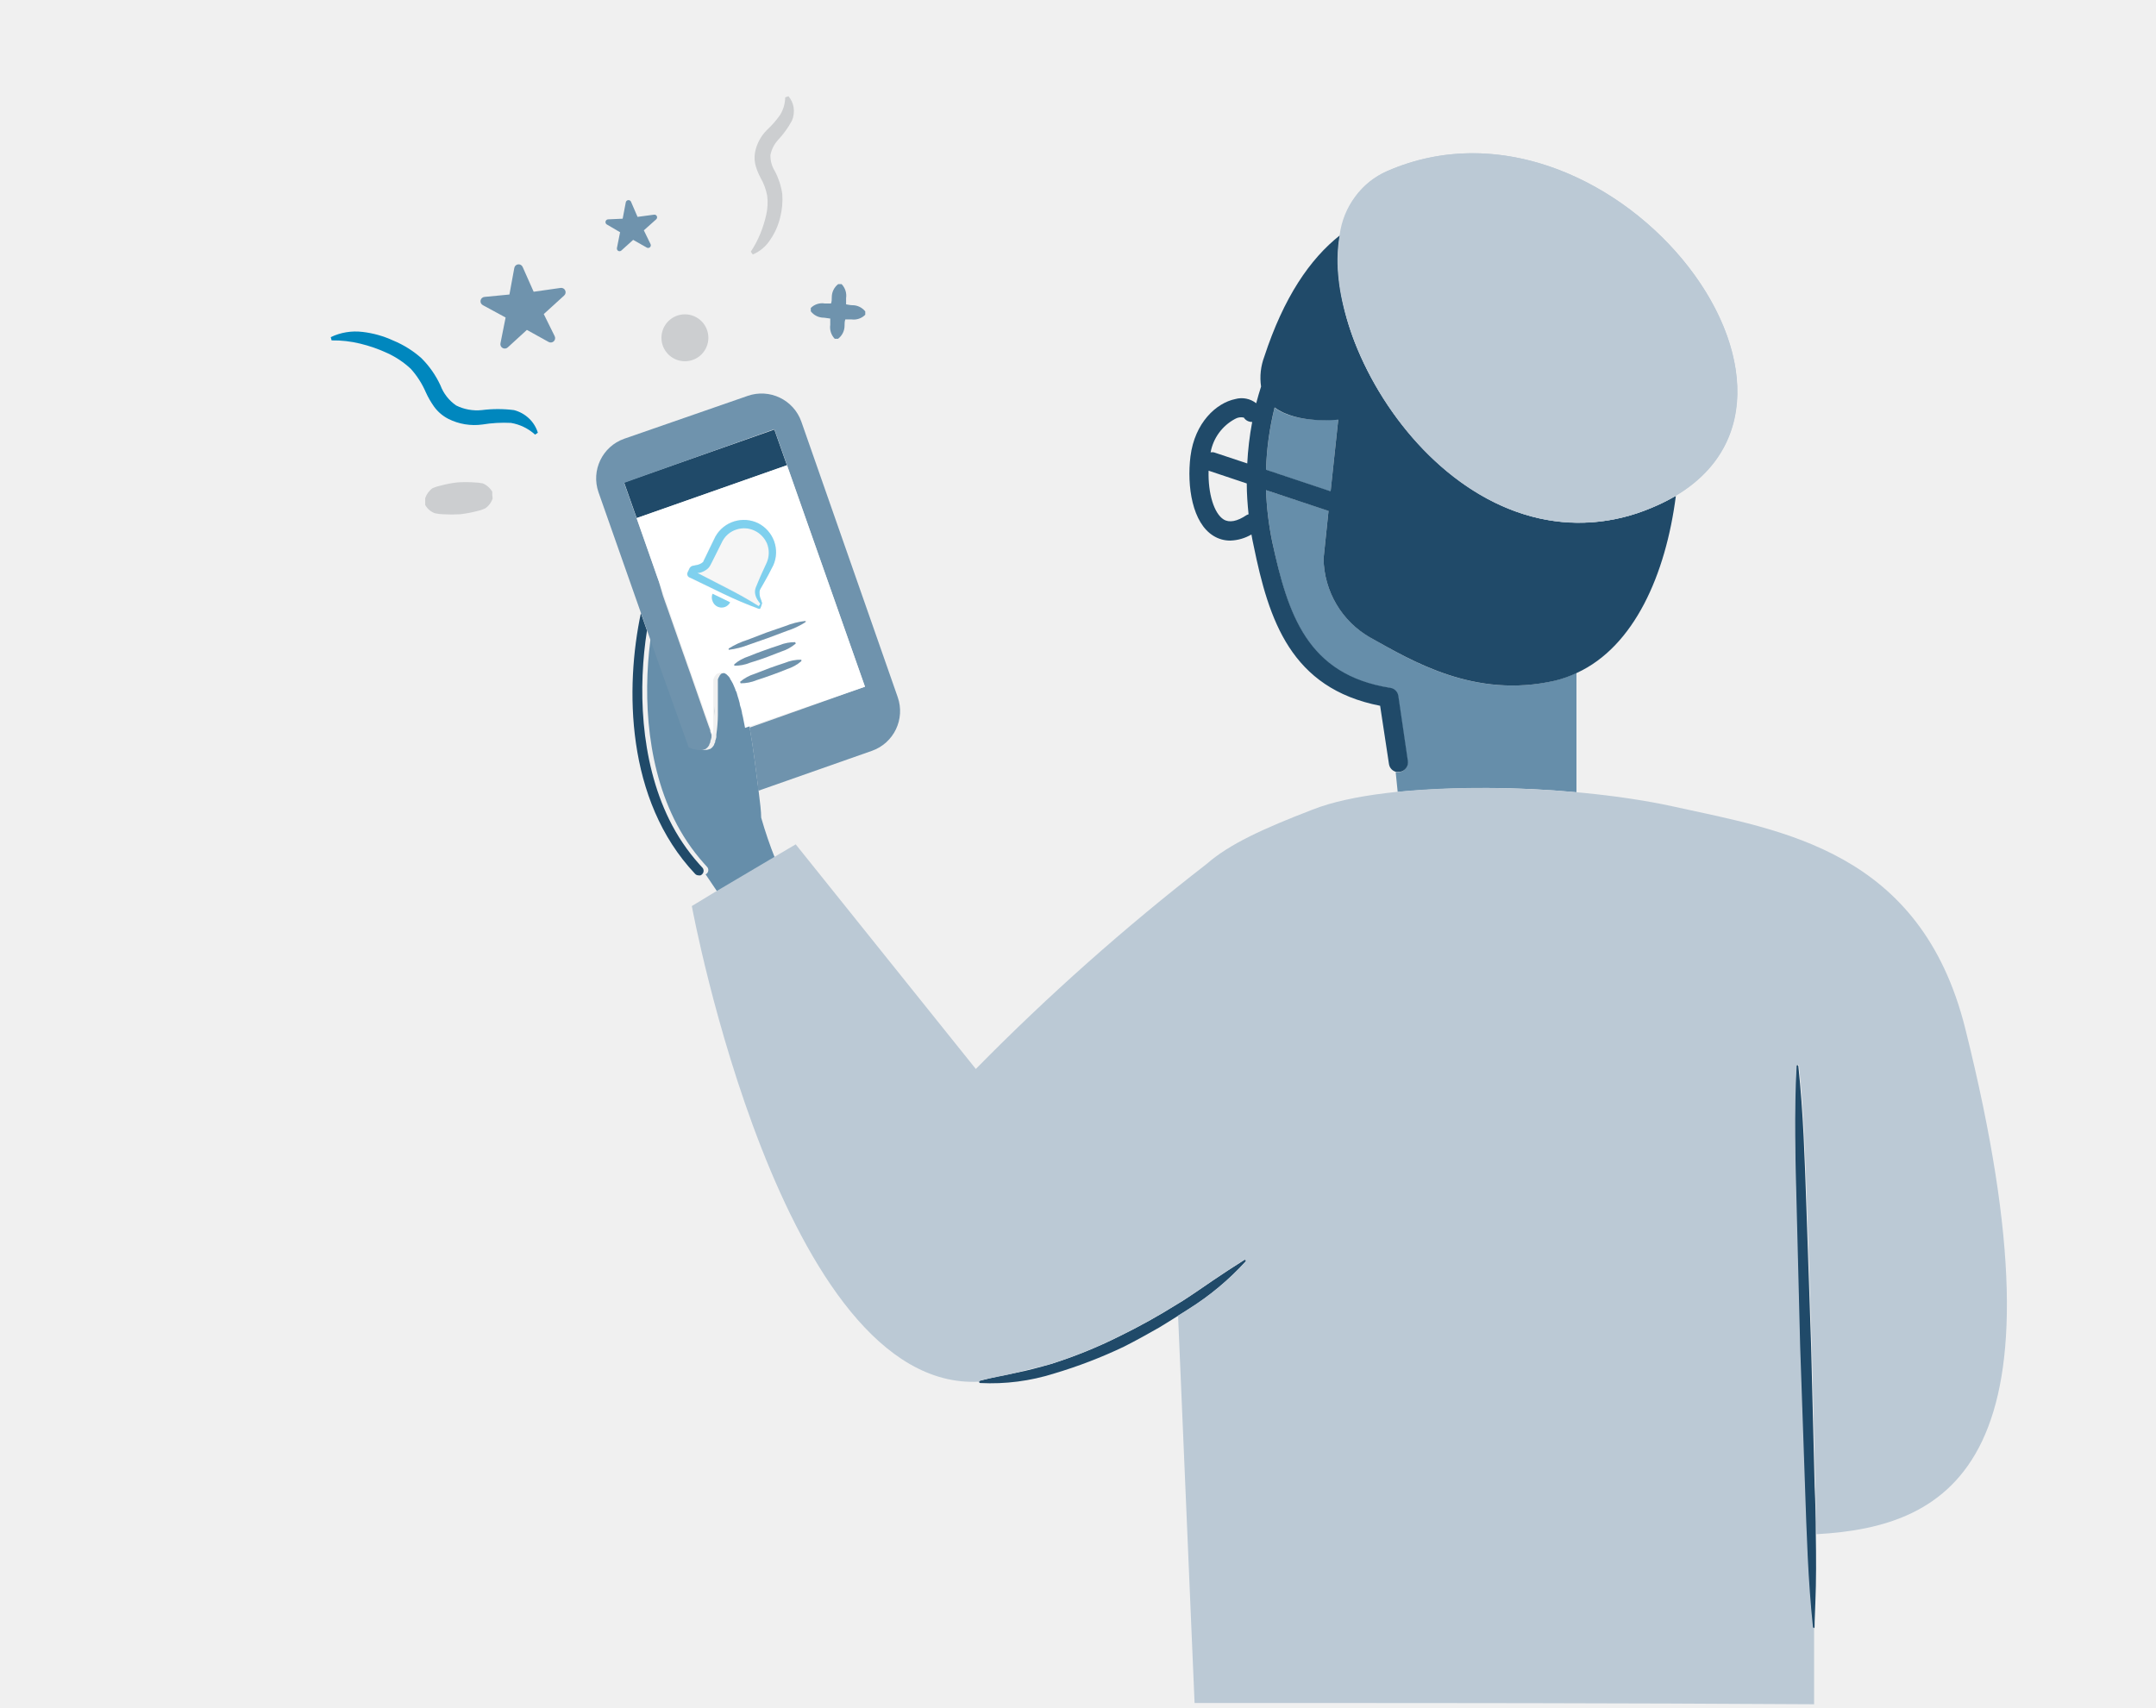
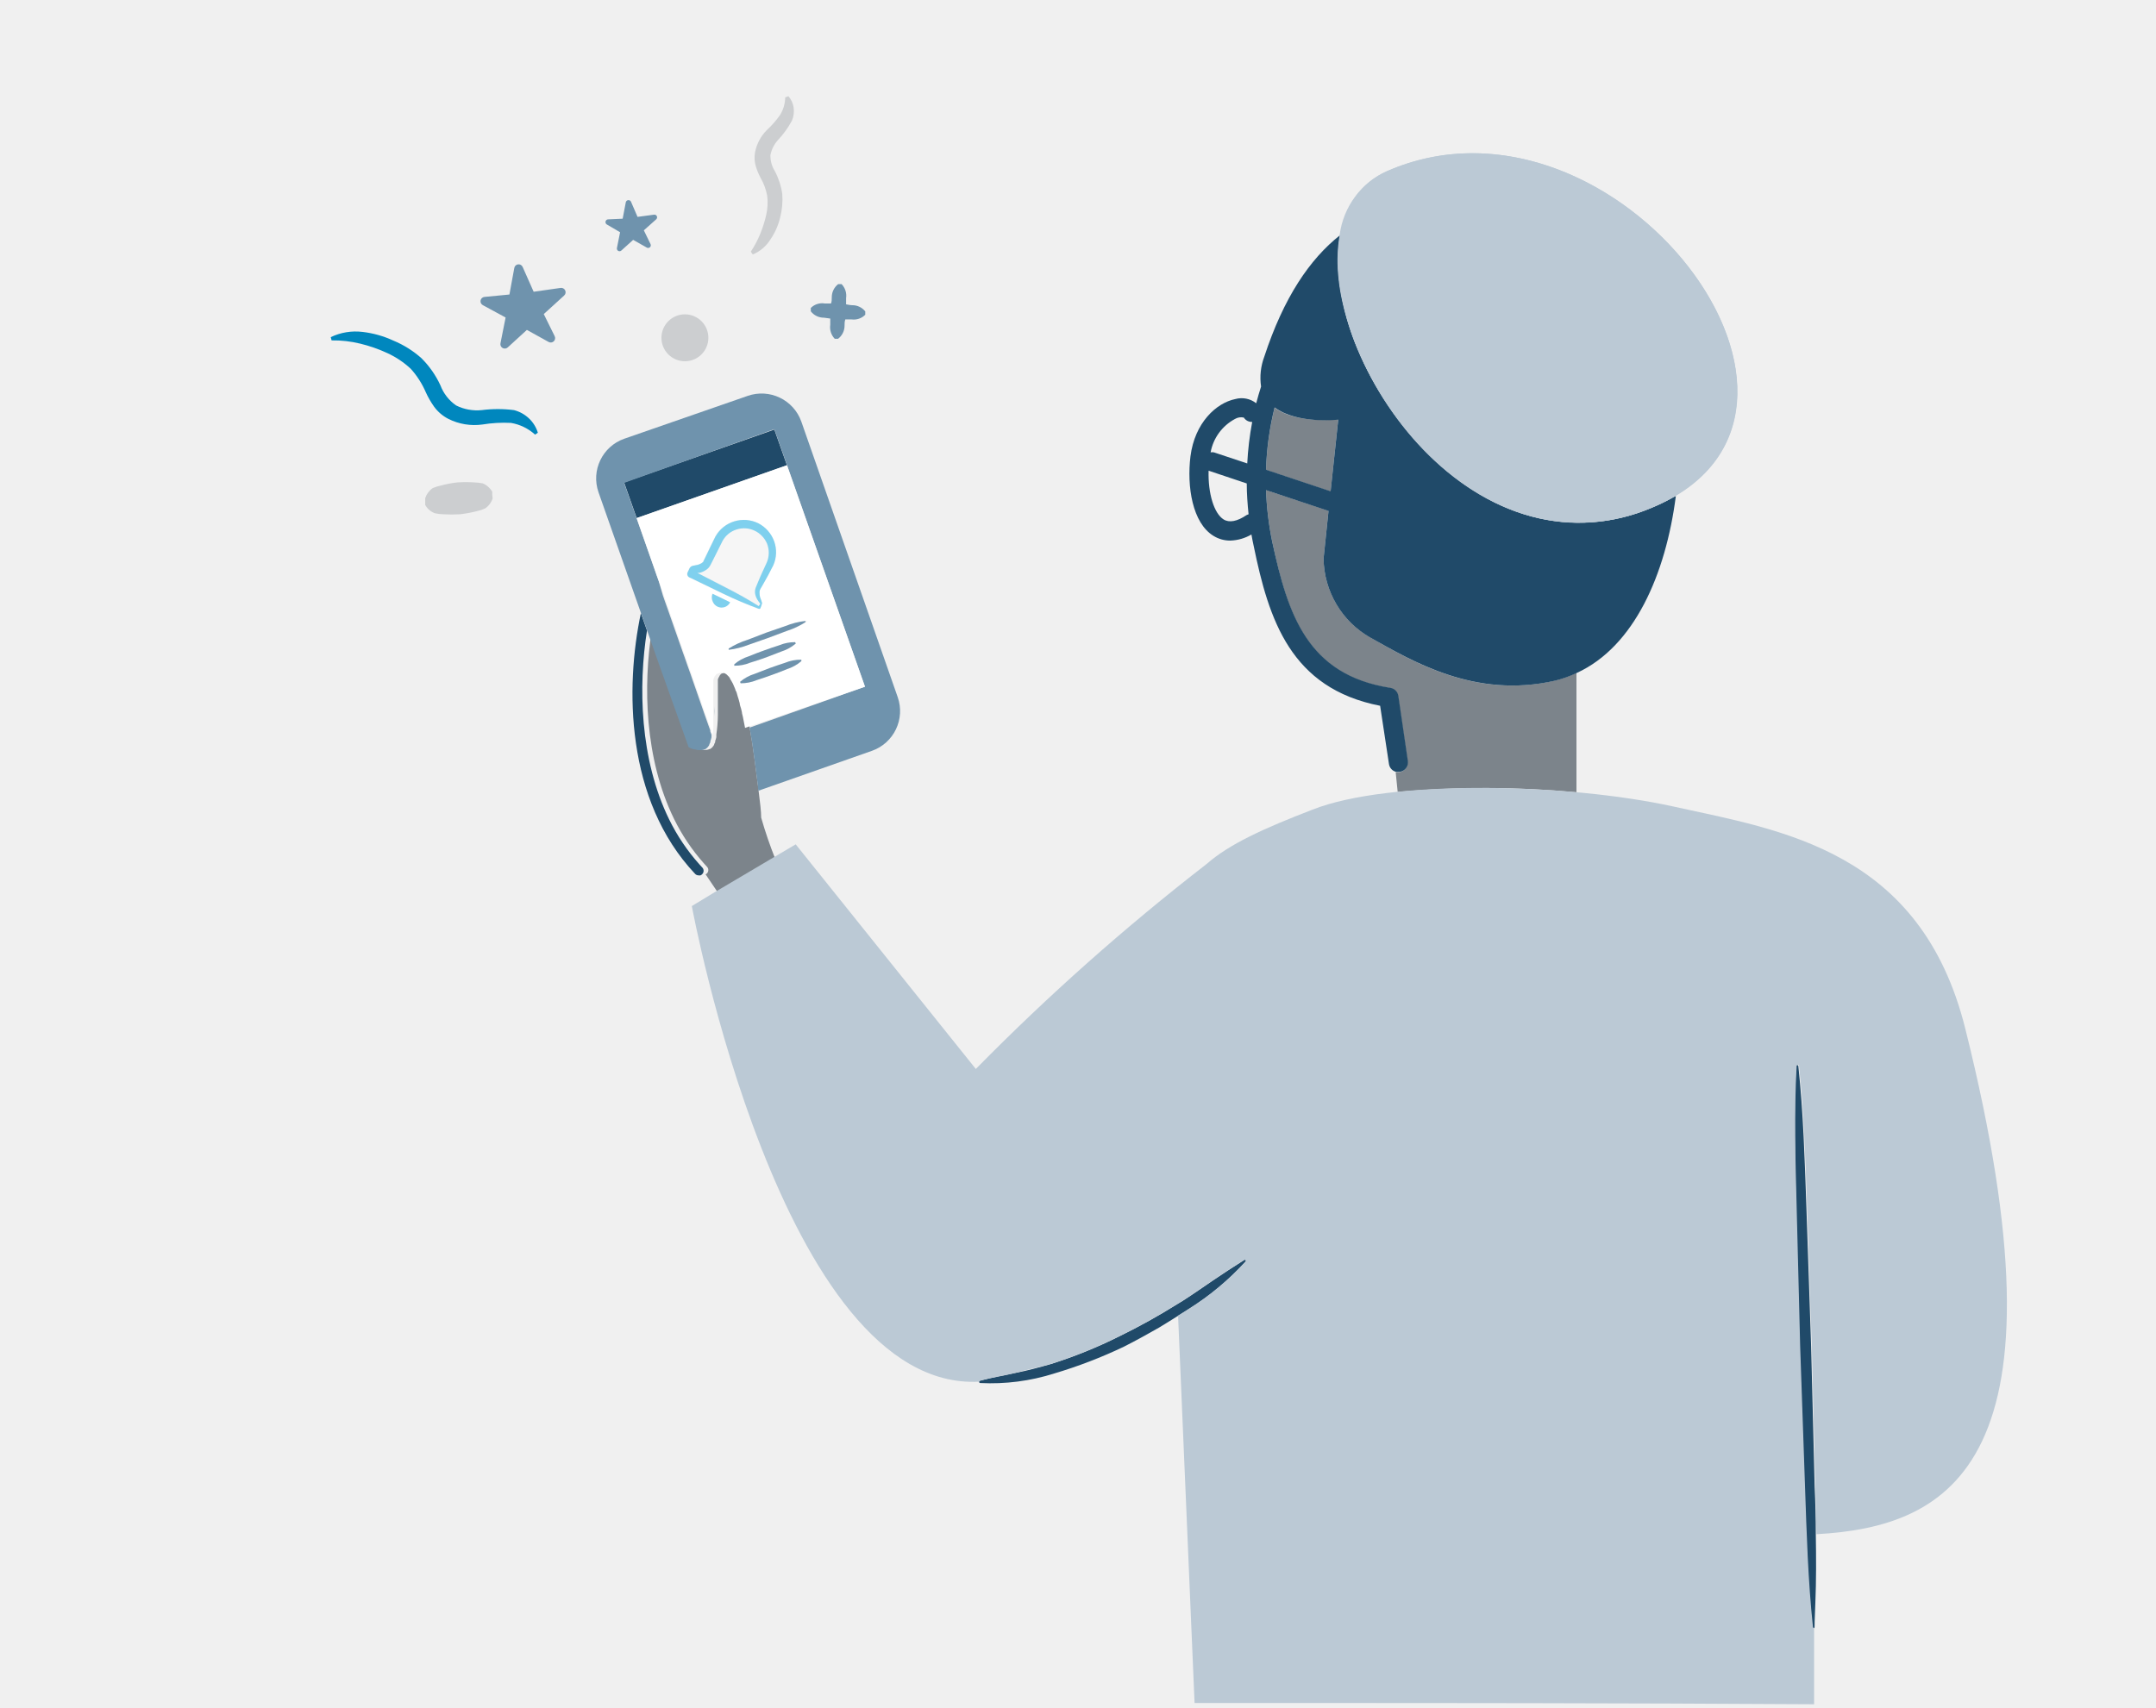
<svg xmlns="http://www.w3.org/2000/svg" viewBox="0 0 226 179">
  <defs>
-     <style>.cls-1{fill:none;}.cls-2{fill:#668eaa;}.cls-3{fill:#204A69;}.cls-4{fill:#BBC9D5;}.cls-5{fill:#CCCED0;}.cls-6{fill:#6F93AD;}.cls-7{fill:#0087be;}.cls-8{fill:#204A69;}.cls-9{fill:#fff;}.cls-10{fill:#7fd0ee;}.cls-11{fill:#F6F6F6;}</style>
+     <style>.cls-1{fill:none;}.cls-2{fill:#7C848B;}.cls-3{fill:#204A69;}.cls-4{fill:#BBC9D5;}.cls-5{fill:#CCCED0;}.cls-6{fill:#6F93AD;}.cls-7{fill:#0087be;}.cls-8{fill:#204A69;}.cls-9{fill:#fff;}.cls-10{fill:#7fd0ee;}.cls-11{fill:#F6F6F6;}</style>
  </defs>
  <g id="Layer_15" data-name="Layer 15">
    <path class="cls-1" d="M130.74,48.62a32.08,32.08,0,0,1,.52-4.39,1,1,0,0,1-.88-.46,1.28,1.28,0,0,0-.93.15,5,5,0,0,0-2.55,3.5.84.84,0,0,1,.35,0Z" />
    <path class="cls-1" d="M126.69,49.38c-.07,2.39.54,4.48,1.57,5.11.59.37,1.41.22,2.42-.46a.9.9,0,0,1,.21-.08c-.11-1.08-.18-2.15-.19-3.23Z" />
    <path class="cls-2" d="M165.25,83.07V70.55a11.85,11.85,0,0,1-2.3.82c-8.39,1.93-15-2.09-19.33-4.54a9.7,9.7,0,0,1-4.88-8.27l.52-5-6.55-2.18a32.62,32.62,0,0,0,.65,5.42c1.59,7.57,3.61,14,12.35,15.35a1,1,0,0,1,.83.84l1,6.84a1,1,0,0,1-.84,1.13l-.15,0a1,1,0,0,1-.25,0l.21,2.07A102.58,102.58,0,0,1,165.25,83.07Z" />
    <path class="cls-2" d="M139.48,51.54l.8-7.58s-4.31.54-6.67-1.21a30.86,30.86,0,0,0-.9,6.53Z" />
    <path class="cls-3" d="M175.16,52.27a20,20,0,0,1-1.91.92l-.14.06a19.23,19.23,0,0,1-12.57.89C152,51.83,145.12,43.84,142,35.86A28.52,28.52,0,0,1,140.62,31a21.25,21.25,0,0,1-.31-2.29,15.92,15.92,0,0,1,.17-4.06c-3.2,2.52-5.93,6.57-7.95,12.74a6.29,6.29,0,0,0-.34,3.14c-.18.58-.36,1.16-.51,1.75a2.48,2.48,0,0,0-2.19-.44c-2,.41-4.25,2.48-4.7,6-.39,3.17.2,7,2.42,8.35a3.3,3.3,0,0,0,1.75.49,4.66,4.66,0,0,0,2.22-.64c.07.39.14.78.23,1.17C133,65,135.3,72.17,144.67,74l.93,6.13a1,1,0,0,0,.74.8,1,1,0,0,0,.25,0l.15,0a1,1,0,0,0,.84-1.13l-1-6.84a1,1,0,0,0-.83-.84C137,70.76,135,64.38,133.36,56.81a32.62,32.62,0,0,1-.65-5.42l6.55,2.18-.52,5a9.7,9.7,0,0,0,4.88,8.27C148,69.28,154.56,73.3,163,71.37a11.85,11.85,0,0,0,2.3-.82c6-2.76,9.31-10.31,10.37-18.55C175.47,52.09,175.32,52.19,175.16,52.27ZM130.68,54c-1,.68-1.83.83-2.42.46-1-.63-1.64-2.72-1.57-5.11l4,1.34c0,1.08.08,2.15.19,3.23A.9.9,0,0,0,130.68,54Zm.06-5.41-3.49-1.16a.84.84,0,0,0-.35,0,5,5,0,0,1,2.55-3.5,1.28,1.28,0,0,1,.93-.15,1,1,0,0,0,.88.46A32.08,32.08,0,0,0,130.74,48.62Zm8.74,2.92-6.77-2.26a30.86,30.86,0,0,1,.9-6.53C136,44.5,140.28,44,140.28,44Z" />
    <path class="cls-4" d="M145.43,17.93a8.5,8.5,0,0,0-5,6.69,15.92,15.92,0,0,0-.17,4.06,21.25,21.25,0,0,0,.31,2.29A28.52,28.52,0,0,0,142,35.86c3.09,8,9.93,16,18.51,18.28a19.23,19.23,0,0,0,12.57-.89l.14-.06a20,20,0,0,0,1.91-.92c.16-.08.31-.18.46-.27C194.54,40.82,168.37,7.94,145.43,17.93Z" />
    <path class="cls-4" d="M173.11,53.25c23.56-9.69-3.82-45.71-27.68-35.32C130.77,24.32,149.54,63,173.11,53.25Z" />
  </g>
  <g id="Layer_20" data-name="Layer 20">
    <path class="cls-5" d="M51.6,51.91l0-.35a2.07,2.07,0,0,0-1-.88,5.39,5.39,0,0,0-.89-.1,13.07,13.07,0,0,0-1.77,0,11.47,11.47,0,0,0-1.73.33,4.51,4.51,0,0,0-.86.27,2.09,2.09,0,0,0-.78,1.06l0,.35,0,.35a1.93,1.93,0,0,0,1,.87,4.51,4.51,0,0,0,.89.11,14.89,14.89,0,0,0,1.77,0A13.32,13.32,0,0,0,50,53.59a4,4,0,0,0,.85-.28,2,2,0,0,0,.79-1.05Z" />
    <path class="cls-6" d="M58.75,30.19l-2.81.4L54.79,28a.46.46,0,0,0-.88.1l-.51,2.78-2.6.25a.46.46,0,0,0-.18.87L53,33.29,52.46,36a.46.46,0,0,0,.77.42l2-1.83,2.27,1.26a.46.46,0,0,0,.64-.61L57,32.93,59.12,31A.46.46,0,0,0,58.75,30.19Z" />
    <path class="cls-5" d="M70.64,37.59a2.46,2.46,0,1,0-1-3.36A2.46,2.46,0,0,0,70.64,37.59Z" />
    <path class="cls-6" d="M89.33,32c-.21,0-.43-.06-.64-.09,0-.21,0-.43,0-.65a1.75,1.75,0,0,0-.47-1.47h-.36a1.74,1.74,0,0,0-.67,1.39c0,.21,0,.43-.08.64-.22,0-.43,0-.65,0a1.68,1.68,0,0,0-1.47.47l0,.17v.18a1.72,1.72,0,0,0,1.39.67l.65.09c0,.21,0,.43,0,.65a1.75,1.75,0,0,0,.47,1.47l.35,0a1.72,1.72,0,0,0,.68-1.39c0-.21,0-.43.08-.64h.65A1.69,1.69,0,0,0,90.7,33l0-.35A1.73,1.73,0,0,0,89.33,32Z" />
    <path class="cls-7" d="M53.88,43a13.24,13.24,0,0,0-3.38,0,4.89,4.89,0,0,1-2.69-.49,4.48,4.48,0,0,1-1.64-2.1,9.83,9.83,0,0,0-2-2.86,10.41,10.41,0,0,0-2.94-1.84A10.57,10.57,0,0,0,38,34.8a6,6,0,0,0-3.33.55l.09.34a11.79,11.79,0,0,1,3,.34,15.33,15.33,0,0,1,2.86,1,9.24,9.24,0,0,1,2.44,1.64,9,9,0,0,1,1.58,2.47,9.1,9.1,0,0,0,.87,1.51A4.26,4.26,0,0,0,47,43.92a6.1,6.1,0,0,0,3.56.59,14.09,14.09,0,0,1,3-.17,5,5,0,0,1,2.53,1.23l.29-.2a3.45,3.45,0,0,0-.92-1.49A3.58,3.58,0,0,0,53.88,43Z" />
    <path class="cls-6" d="M65,24.35,64.67,26a.28.28,0,0,0,.47.26l1.23-1.11,1.43.81a.28.28,0,0,0,.39-.37l-.7-1.44L68.78,23a.28.28,0,0,0-.23-.49l-1.72.23-.69-1.6a.29.29,0,0,0-.54.06l-.33,1.73L63.72,23a.29.29,0,0,0-.12.53Z" />
    <path class="cls-5" d="M79.7,24.5a11,11,0,0,1-1,1.89l.21.29a4,4,0,0,0,1.86-1.59,6.9,6.9,0,0,0,1-2.25A7.64,7.64,0,0,0,82,20.33a7.31,7.31,0,0,0-.78-2.39,3.05,3.05,0,0,1-.46-1.68,3.29,3.29,0,0,1,.81-1.6,9.76,9.76,0,0,0,1.44-2,2.55,2.55,0,0,0,.18-1.39,2.34,2.34,0,0,0-.54-1.18l-.34.12a3.67,3.67,0,0,1-.53,1.83,9.62,9.62,0,0,1-1.37,1.57A4.51,4.51,0,0,0,79.14,16a3.19,3.19,0,0,0,.1,1.48,6.75,6.75,0,0,0,.49,1.17,6,6,0,0,1,.69,1.87,5.84,5.84,0,0,1-.1,2A12.73,12.73,0,0,1,79.7,24.5Z" />
    <polygon class="cls-8" points="81.17 45.04 65.42 50.58 66.74 54.32 66.74 54.32 82.49 48.78 81.17 45.04" />
    <path class="cls-3" d="M190.34,160.89q0-2.5-.12-5l-.37-14.71-.5-14.7c-.17-4.91-.32-9.81-.84-14.7a.13.13,0,0,0-.12-.11.12.12,0,0,0-.13.12c-.23,4.91-.09,9.81,0,14.72l.37,14.7.51,14.71c.17,4.9.31,9.8.83,14.69a.13.13,0,0,0,.12.11h0a.12.12,0,0,0,.12-.12c0-.82.06-1.65.08-2.47C190.39,165.71,190.38,163.3,190.34,160.89Z" />
    <path class="cls-3" d="M130.58,132.12a.12.12,0,0,0-.17,0c-1.1.69-2.17,1.4-3.24,2.12s-2.11,1.46-3.19,2.15c-.18.12-.38.22-.56.34a65.66,65.66,0,0,1-6.14,3.41,48.92,48.92,0,0,1-7.09,2.87c-1.23.35-2.45.69-3.7.93s-2.5.49-3.77.83h0a.13.13,0,0,0-.09.11h0a.13.13,0,0,0,.12.13,22,22,0,0,0,7.75-1,50.12,50.12,0,0,0,7.31-2.81c1.25-.63,2.47-1.31,3.68-2,.67-.4,1.33-.82,2-1.24.36-.23.73-.44,1.08-.68a28.62,28.62,0,0,0,6-5A.12.12,0,0,0,130.58,132.12Z" />
  </g>
  <g id="Layer_19" data-name="Layer 19">
    <path class="cls-1" d="M75,72l0,.2Z" />
    <path class="cls-1" d="M75,72.37a1.64,1.64,0,0,0,0,.23A1.64,1.64,0,0,1,75,72.37Z" />
    <path class="cls-1" d="M75.09,71.68l0,.17Z" />
    <path class="cls-1" d="M75.68,70.56l-.06,0Z" />
    <path class="cls-1" d="M75,72.73c0,.09,0,.19,0,.28C75,72.92,75,72.82,75,72.73Z" />
    <path class="cls-1" d="M75.16,71.38l0,.15Z" />
    <path class="cls-1" d="M75.26,71.11l-.05.12Z" />
    <path class="cls-1" d="M74.92,74.08q0-.52,0-1,0,.5,0,1Z" />
    <path class="cls-1" d="M76.67,70.74a1.59,1.59,0,0,1,.29.33A1.59,1.59,0,0,0,76.67,70.74Z" />
    <path class="cls-1" d="M74.86,76c0,.17,0,.33,0,.49s0,.38-.07.55a15,15,0,0,0,.16-2h0C74.89,75.39,74.88,75.72,74.86,76Z" />
    <path class="cls-1" d="M74.7,77.22l0-.14h0Z" />
    <path class="cls-1" d="M75.45,70.77l.06-.07Z" />
    <path class="cls-1" d="M75.87,70.48a.86.86,0,0,1,.36,0A.86.86,0,0,0,75.87,70.48Z" />
    <path class="cls-1" d="M75.37,70.88s0,.07-.05.1S75.35,70.91,75.37,70.88Z" />
    <path class="cls-1" d="M77.54,72.19c-.08-.19-.15-.37-.23-.54C77.39,71.82,77.46,72,77.54,72.19Z" />
    <path class="cls-1" d="M78,73.7l-.12-.44Z" />
    <path class="cls-1" d="M77.81,73c-.06-.21-.13-.4-.2-.59C77.68,72.58,77.75,72.78,77.81,73Z" />
    <path class="cls-1" d="M78.35,75.12h0Z" />
    <polygon class="cls-1" points="81.17 45.04 65.42 50.58 66.74 54.32 66.74 54.32 82.49 48.78 81.17 45.04" />
    <path class="cls-1" d="M78.25,74.63l-.09-.38Z" />
    <path class="cls-1" d="M77.25,71.54a4.23,4.23,0,0,0-.25-.42A4.23,4.23,0,0,1,77.25,71.54Z" />
    <path class="cls-1" d="M76.61,70.68a.9.9,0,0,0-.32-.17A.9.9,0,0,1,76.61,70.68Z" />
    <path class="cls-2" d="M74.5,77.88l0-.06,0,.05Z" />
    <path class="cls-2" d="M74.67,77.36a2.34,2.34,0,0,1-.12.4A2.34,2.34,0,0,0,74.67,77.36Z" />
    <path class="cls-2" d="M73.54,78.74a2.16,2.16,0,0,1-.36,0A2.16,2.16,0,0,0,73.54,78.74Z" />
    <path class="cls-2" d="M74.15,78.43a1.08,1.08,0,0,1-.24.18A1.08,1.08,0,0,0,74.15,78.43Z" />
    <path class="cls-2" d="M73.85,78.64a.79.79,0,0,1-.26.08A.79.79,0,0,0,73.85,78.64Z" />
    <path class="cls-2" d="M73.09,78.72a2.37,2.37,0,0,1-.34-.08A2.37,2.37,0,0,0,73.09,78.72Z" />
    <path class="cls-2" d="M74.39,78.1a1.51,1.51,0,0,0,.11-.22h0A1.63,1.63,0,0,1,74.39,78.1Z" />
    <path class="cls-2" d="M74.36,78.16a1.89,1.89,0,0,1-.2.27A1.89,1.89,0,0,0,74.36,78.16Z" />
    <path class="cls-2" d="M72.63,78.6a5.12,5.12,0,0,1-.5-.22A5.12,5.12,0,0,0,72.63,78.6Z" />
    <path class="cls-3" d="M74.9,75.07h0c0-.33,0-.67,0-1h0C74.92,74.41,74.91,74.74,74.9,75.07Z" />
    <path class="cls-3" d="M73.59,90.93c-.11-.11-.2-.22-.3-.33a20.68,20.68,0,0,1-3.14-4.67c-3.1-6.32-3.25-14-2.33-19.82l-.32-.91-.32-.91C65.54,72,65.55,83.88,72.86,91.62a.48.48,0,0,0,.36.16.54.54,0,0,0,.21,0,.42.42,0,0,0,.14-.09A.5.5,0,0,0,73.59,90.93Z" />
    <path class="cls-2" d="M79.79,85.73v0c0-.68-.12-1.58-.27-2.81h0c0-.17,0-.31-.06-.49-.2-1.52-.47-3.89-.87-6.12-.07-.4-.15-.79-.23-1.17h0c0-.17-.07-.33-.1-.48l-.09-.38c0-.19-.09-.37-.14-.55l-.12-.44L77.81,73c-.06-.2-.13-.4-.2-.59s0-.13-.07-.2-.15-.37-.23-.54l-.06-.11a4.23,4.23,0,0,0-.25-.42s0,0,0-.05a1.59,1.59,0,0,0-.29-.33l-.06-.06a.9.9,0,0,0-.32-.17l-.06,0a.86.86,0,0,0-.36,0l-.19.08-.06,0a.48.48,0,0,0-.11.09l-.06.07-.08.11s0,.07-.05.1l-.06.13-.05.12a.88.88,0,0,1,0,.15l0,.15a.83.83,0,0,0,0,.15l0,.17c0,.06,0,.11,0,.16l0,.2c0,.05,0,.11,0,.16a1.64,1.64,0,0,0,0,.23.57.57,0,0,0,0,.13c0,.09,0,.19,0,.28v0q0,.5,0,1c0,.32,0,.66,0,1a15,15,0,0,1-.16,2h0l0,.14,0,.14h0a2.34,2.34,0,0,1-.12.4s0,0,0,.06l0,.06a1.51,1.51,0,0,1-.11.22l0,.06a1.89,1.89,0,0,1-.2.27h0a1.08,1.08,0,0,1-.24.18l-.06,0a.79.79,0,0,1-.26.08l0,0a2.16,2.16,0,0,1-.36,0l-.09,0a2.37,2.37,0,0,1-.34-.08l-.12,0a5.12,5.12,0,0,1-.5-.22h0l-.38-1.08h0l-3-8.4-.35-1-.3-.85-.33-.94c-.92,5.81-.77,13.5,2.33,19.82a20.68,20.68,0,0,0,3.14,4.67c.1.11.19.22.3.33a.5.5,0,0,1,0,.71.42.42,0,0,1-.14.09l1.31,1.94,6-3.55A44.47,44.47,0,0,1,79.79,85.73Z" />
    <path class="cls-6" d="M79.51,82.9h0c0-.16,0-.32-.07-.49C79.48,82.59,79.49,82.73,79.51,82.9Z" />
    <polygon class="cls-6" points="74.73 77.07 74.74 77.07 74.74 77.07 74.73 77.07" />
    <path class="cls-6" d="M94.1,73.09,84,44.21a4.42,4.42,0,0,0-5.63-2.7L65.44,46a4.41,4.41,0,0,0-2.7,5.62l4.44,12.63.32.91.32.91.33.94.3.85.35,1,3,8.4h0l.38,1.08h0a5.12,5.12,0,0,0,.5.22l.12,0a2.37,2.37,0,0,0,.34.08l.09,0a2.16,2.16,0,0,0,.36,0l0,0a.79.79,0,0,0,.26-.08l.06,0a1.08,1.08,0,0,0,.24-.18h0a1.89,1.89,0,0,0,.2-.27l0-.06a1.63,1.63,0,0,0,.11-.23l0-.05s0,0,0-.06a2.34,2.34,0,0,0,.12-.4h0l0-.14,0-.14h0l-.13-.35,0-.11-.17-.46-.31-.88-.18-.51-.19-.55-1-2.87-.21-.61-.33-.92-.31-.89-.19-.53-.35-1-1.24-3.54-.25-.7-.23-.66L69.07,61l-.25-.7-.24-.69-1.84-5.24h0l-1.32-3.74L81.17,45l1.32,3.74L90.67,72,78.58,76.29c.4,2.23.67,4.6.87,6.12,0,.17,0,.33.07.49l11.89-4.18A4.42,4.42,0,0,0,94.1,73.09Z" />
    <path class="cls-6" d="M79.45,82.41c-.2-1.52-.47-3.89-.87-6.12h0C79,78.52,79.25,80.89,79.45,82.41Z" />
    <polygon class="cls-6" points="74.67 77.36 74.67 77.36 74.67 77.36 74.67 77.36" />
    <path class="cls-6" d="M74.55,77.76s0,0,0,.06S74.54,77.78,74.55,77.76Z" />
    <path class="cls-6" d="M74.16,78.43h0Z" />
    <path class="cls-6" d="M73.91,78.61l-.06,0Z" />
    <path class="cls-6" d="M74.39,78.1l0,.06Z" />
    <path class="cls-6" d="M73.59,78.72l0,0Z" />
    <path class="cls-6" d="M72.75,78.64l-.12,0Z" />
    <path class="cls-6" d="M73.18,78.74l-.09,0Z" />
    <path class="cls-9" d="M82.49,48.78,66.74,54.32l1.84,5.24.24.69.25.7.54,1.54.23.66.25.7,1.24,3.54.35,1,.19.53.31.89.33.92.21.61,1,2.87.19.55.18.51.31.88.17.46,0,.11.13.35h0c0-.17.05-.36.07-.55s0-.32,0-.49,0-.64,0-1,0-.66,0-1,0-.69,0-1v0c0-.09,0-.19,0-.28a.57.57,0,0,1,0-.13,1.64,1.64,0,0,1,0-.23c0-.05,0-.11,0-.16l0-.2c0-.05,0-.1,0-.16l0-.17a.83.83,0,0,1,0-.15l0-.15a.88.88,0,0,0,0-.15l.05-.12.06-.13s0-.07.05-.1l.08-.11.06-.07a.48.48,0,0,1,.11-.09l.06,0,.19-.08a.86.86,0,0,1,.36,0l.06,0a.9.9,0,0,1,.32.17l.06.06a1.59,1.59,0,0,1,.29.33s0,0,0,.05a4.23,4.23,0,0,1,.25.42l.06.11c.08.17.15.35.23.54s0,.13.07.2.14.38.2.59l.09.28.12.44c0,.18.09.36.14.55l.09.38c0,.15.07.31.1.48h0c.08.38.16.77.23,1.17L90.67,72ZM72.37,60.61l-.14-.06a.4.4,0,0,1-.18-.54h0l.21-.45a.34.34,0,0,1,.08-.09.46.46,0,0,1,.21-.13h0l.55-.11a1.54,1.54,0,0,0,.38-.16c.13-.09.2-.15.23-.24l.25-.51c.34-.69.64-1.35,1-2.06a3.42,3.42,0,0,1,4.51-1.39,3.44,3.44,0,0,1,1.67,1.89,3.38,3.38,0,0,1-.09,2.5c-.34.71-.69,1.36-1.07,2l-.29.5a.73.73,0,0,0-.09.41,1.41,1.41,0,0,0,.07.5,4.43,4.43,0,0,1,.2.58,3.81,3.81,0,0,1-.17.51.14.14,0,0,1-.18.08h0c-1.25-.46-2.48-1-3.68-1.56Zm3.55,3A1,1,0,0,1,74.65,63a1,1,0,0,1,0-.77h0l1.79.89A1,1,0,0,1,75.92,63.65Zm.54,4.48,0-.07,0-.06a8.54,8.54,0,0,1,2-.92l2-.75,2-.69a7.8,7.8,0,0,1,2.1-.53l0,.12a8.26,8.26,0,0,1-1.95.92l-2,.75-2,.7A8.63,8.63,0,0,1,76.46,68.13ZM77,69.8l0-.15a4.28,4.28,0,0,1,1.5-.83c.53-.22,1.06-.41,1.59-.61s1.06-.38,1.61-.55a4.27,4.27,0,0,1,1.68-.33l.06.15a4.41,4.41,0,0,1-1.51.83l-1.58.61c-.54.19-1.07.38-1.61.55A4.32,4.32,0,0,1,77,69.8Zm5.49.35c-.52.22-1.05.41-1.58.61s-1.07.38-1.61.55a4.27,4.27,0,0,1-1.68.33l-.06-.15a4.23,4.23,0,0,1,1.51-.83l1.58-.61c.54-.19,1.07-.38,1.61-.55A4.28,4.28,0,0,1,84,69.17l0,.15A4.23,4.23,0,0,1,82.51,70.15Z" />
    <path class="cls-9" d="M76.29,70.51l-.06,0Z" />
    <path class="cls-9" d="M75.45,70.77l-.08.11Z" />
    <path class="cls-9" d="M75.87,70.48l-.19.08Z" />
    <path class="cls-9" d="M78.35,75.11c0-.17-.07-.33-.1-.48C78.28,74.78,78.32,74.94,78.35,75.11Z" />
    <path class="cls-9" d="M78.16,74.25c0-.19-.09-.37-.14-.55C78.07,73.88,78.11,74.06,78.16,74.25Z" />
    <path class="cls-9" d="M77.9,73.26,77.81,73Z" />
    <path class="cls-9" d="M77.61,72.39c0-.07,0-.13-.07-.2S77.59,72.32,77.61,72.39Z" />
    <path class="cls-9" d="M77,71.12s0,0,0-.05S77,71.11,77,71.12Z" />
    <path class="cls-9" d="M78.58,76.29h0c-.07-.4-.15-.79-.23-1.17C78.43,75.5,78.51,75.89,78.58,76.29Z" />
    <path class="cls-9" d="M77.31,71.65l-.06-.11Z" />
    <path class="cls-9" d="M75,72.21c0,.05,0,.11,0,.16S75,72.26,75,72.21Z" />
    <path class="cls-9" d="M76.61,70.68l.06.06Z" />
    <path class="cls-9" d="M75,72.6a.57.57,0,0,0,0,.13A.57.57,0,0,1,75,72.6Z" />
    <path class="cls-9" d="M75,73v0Z" />
    <path class="cls-9" d="M75.51,70.7a.48.48,0,0,1,.11-.09A.48.48,0,0,0,75.51,70.7Z" />
    <path class="cls-9" d="M75.06,71.85c0,.06,0,.11,0,.16S75.05,71.91,75.06,71.85Z" />
    <path class="cls-9" d="M75.13,71.53a.83.83,0,0,0,0,.15A.83.83,0,0,1,75.13,71.53Z" />
    <path class="cls-9" d="M75.21,71.23a.88.88,0,0,1,0,.15A.88.88,0,0,0,75.21,71.23Z" />
    <path class="cls-9" d="M75.32,71l-.06.13Z" />
    <path class="cls-6" d="M78.38,67.08a8.54,8.54,0,0,0-2,.92l0,.06,0,.07a8.63,8.63,0,0,0,2.1-.53l2-.7,2-.75a8.26,8.26,0,0,0,1.95-.92l0-.12a7.8,7.8,0,0,0-2.1.53l-2,.69Z" />
    <path class="cls-6" d="M80.32,68.92l1.58-.61a4.41,4.41,0,0,0,1.51-.83l-.06-.15a4.27,4.27,0,0,0-1.68.33c-.55.17-1.08.36-1.61.55s-1.06.39-1.59.61a4.28,4.28,0,0,0-1.5.83l0,.15a4.32,4.32,0,0,0,1.69-.33C79.25,69.3,79.78,69.11,80.32,68.92Z" />
    <path class="cls-6" d="M82.28,69.5c-.54.17-1.07.36-1.61.55l-1.58.61a4.23,4.23,0,0,0-1.51.83l.06.15a4.27,4.27,0,0,0,1.68-.33c.54-.17,1.08-.36,1.61-.55s1.06-.39,1.58-.61A4.23,4.23,0,0,0,84,69.32l0-.15A4.28,4.28,0,0,0,82.28,69.5Z" />
    <path class="cls-10" d="M74.7,62.26h0a1,1,0,0,0,0,.77,1,1,0,0,0,1.27.62,1,1,0,0,0,.57-.5Z" />
    <path class="cls-11" d="M79.53,63.5a1.77,1.77,0,0,1,.17-.24,5.14,5.14,0,0,1-.31-.44,1.77,1.77,0,0,1-.23-.59,1.27,1.27,0,0,1,.07-.69l.22-.53c.28-.7.62-1.4.92-2.06a2.63,2.63,0,0,0,0-1.93,2.66,2.66,0,0,0-1.3-1.42,2.55,2.55,0,0,0-1.9-.12,2.52,2.52,0,0,0-1.46,1.2l-1,2-.26.51a1.3,1.3,0,0,1-.54.57,1.89,1.89,0,0,1-.67.27l-.17,0,3.06,1.53C77.31,62.18,78.43,62.81,79.53,63.5Z" />
    <path class="cls-10" d="M81.15,56.75a3.44,3.44,0,0,0-1.67-1.89A3.42,3.42,0,0,0,75,56.25c-.36.71-.66,1.37-1,2.06l-.25.51c0,.09-.1.15-.23.24a1.54,1.54,0,0,1-.38.16l-.55.11h0a.46.46,0,0,0-.21.13.34.34,0,0,0-.08.09l-.21.45h0a.4.4,0,0,0,.18.54l.14.06,3.45,1.67c1.2.58,2.43,1.1,3.68,1.56h0a.14.14,0,0,0,.18-.08,3.81,3.81,0,0,0,.17-.51,4.43,4.43,0,0,0-.2-.58,1.41,1.41,0,0,1-.07-.5.73.73,0,0,1,.09-.41l.29-.5c.38-.66.73-1.31,1.07-2A3.38,3.38,0,0,0,81.15,56.75ZM80.37,59c-.3.66-.64,1.36-.92,2.06l-.22.53a1.27,1.27,0,0,0-.07.69,1.77,1.77,0,0,0,.23.59,5.14,5.14,0,0,0,.31.44,1.77,1.77,0,0,0-.17.24c-1.1-.69-2.22-1.32-3.37-1.9L73.1,60.07l.17,0a1.89,1.89,0,0,0,.67-.27,1.3,1.3,0,0,0,.54-.57l.26-.51,1-2a2.52,2.52,0,0,1,1.46-1.2,2.55,2.55,0,0,1,1.9.12A2.66,2.66,0,0,1,80.41,57,2.63,2.63,0,0,1,80.37,59Z" />
    <polygon class="cls-2" points="74.73 77.08 74.73 77.08 74.73 77.07 74.73 77.08" />
    <polygon class="cls-2" points="74.73 77.08 74.74 77.08 74.74 77.07 74.73 77.07 74.73 77.08" />
    <path class="cls-4" d="M206,107.82c-4.67-18.67-19.25-20.76-30.55-23.25s-29.89-2.84-37.87.32c-5.19,2-8.73,3.62-11.1,5.7h0a240.27,240.27,0,0,0-24.19,21.49L83.41,88.53l-2.7,1.59-6,3.55L72.52,95s9.38,50.92,30.1,49.87h0a.13.13,0,0,1,.09-.11h0c1.27-.34,2.53-.49,3.77-.83s2.47-.58,3.7-.93a48.92,48.92,0,0,0,7.09-2.87,65.66,65.66,0,0,0,6.14-3.41c.18-.12.38-.22.56-.34,1.08-.69,2.13-1.42,3.19-2.15s2.14-1.43,3.24-2.12a.12.12,0,0,1,.17,0,.12.12,0,0,1,0,.15,28.62,28.62,0,0,1-6,5c-.35.24-.72.45-1.08.68l1.73,40.62,14.25,0c8.83,0,30.69,0,50.69.13v-8h0a.13.13,0,0,1-.12-.11c-.52-4.89-.66-9.79-.83-14.69l-.51-14.71-.37-14.7c-.13-4.91-.27-9.81,0-14.72a.12.12,0,0,1,.13-.12.13.13,0,0,1,.12.11c.52,4.89.67,9.79.84,14.7l.5,14.7.37,14.71q.08,2.51.12,5C204.59,160.08,217.36,153.23,206,107.82Z" />
  </g>
</svg>
